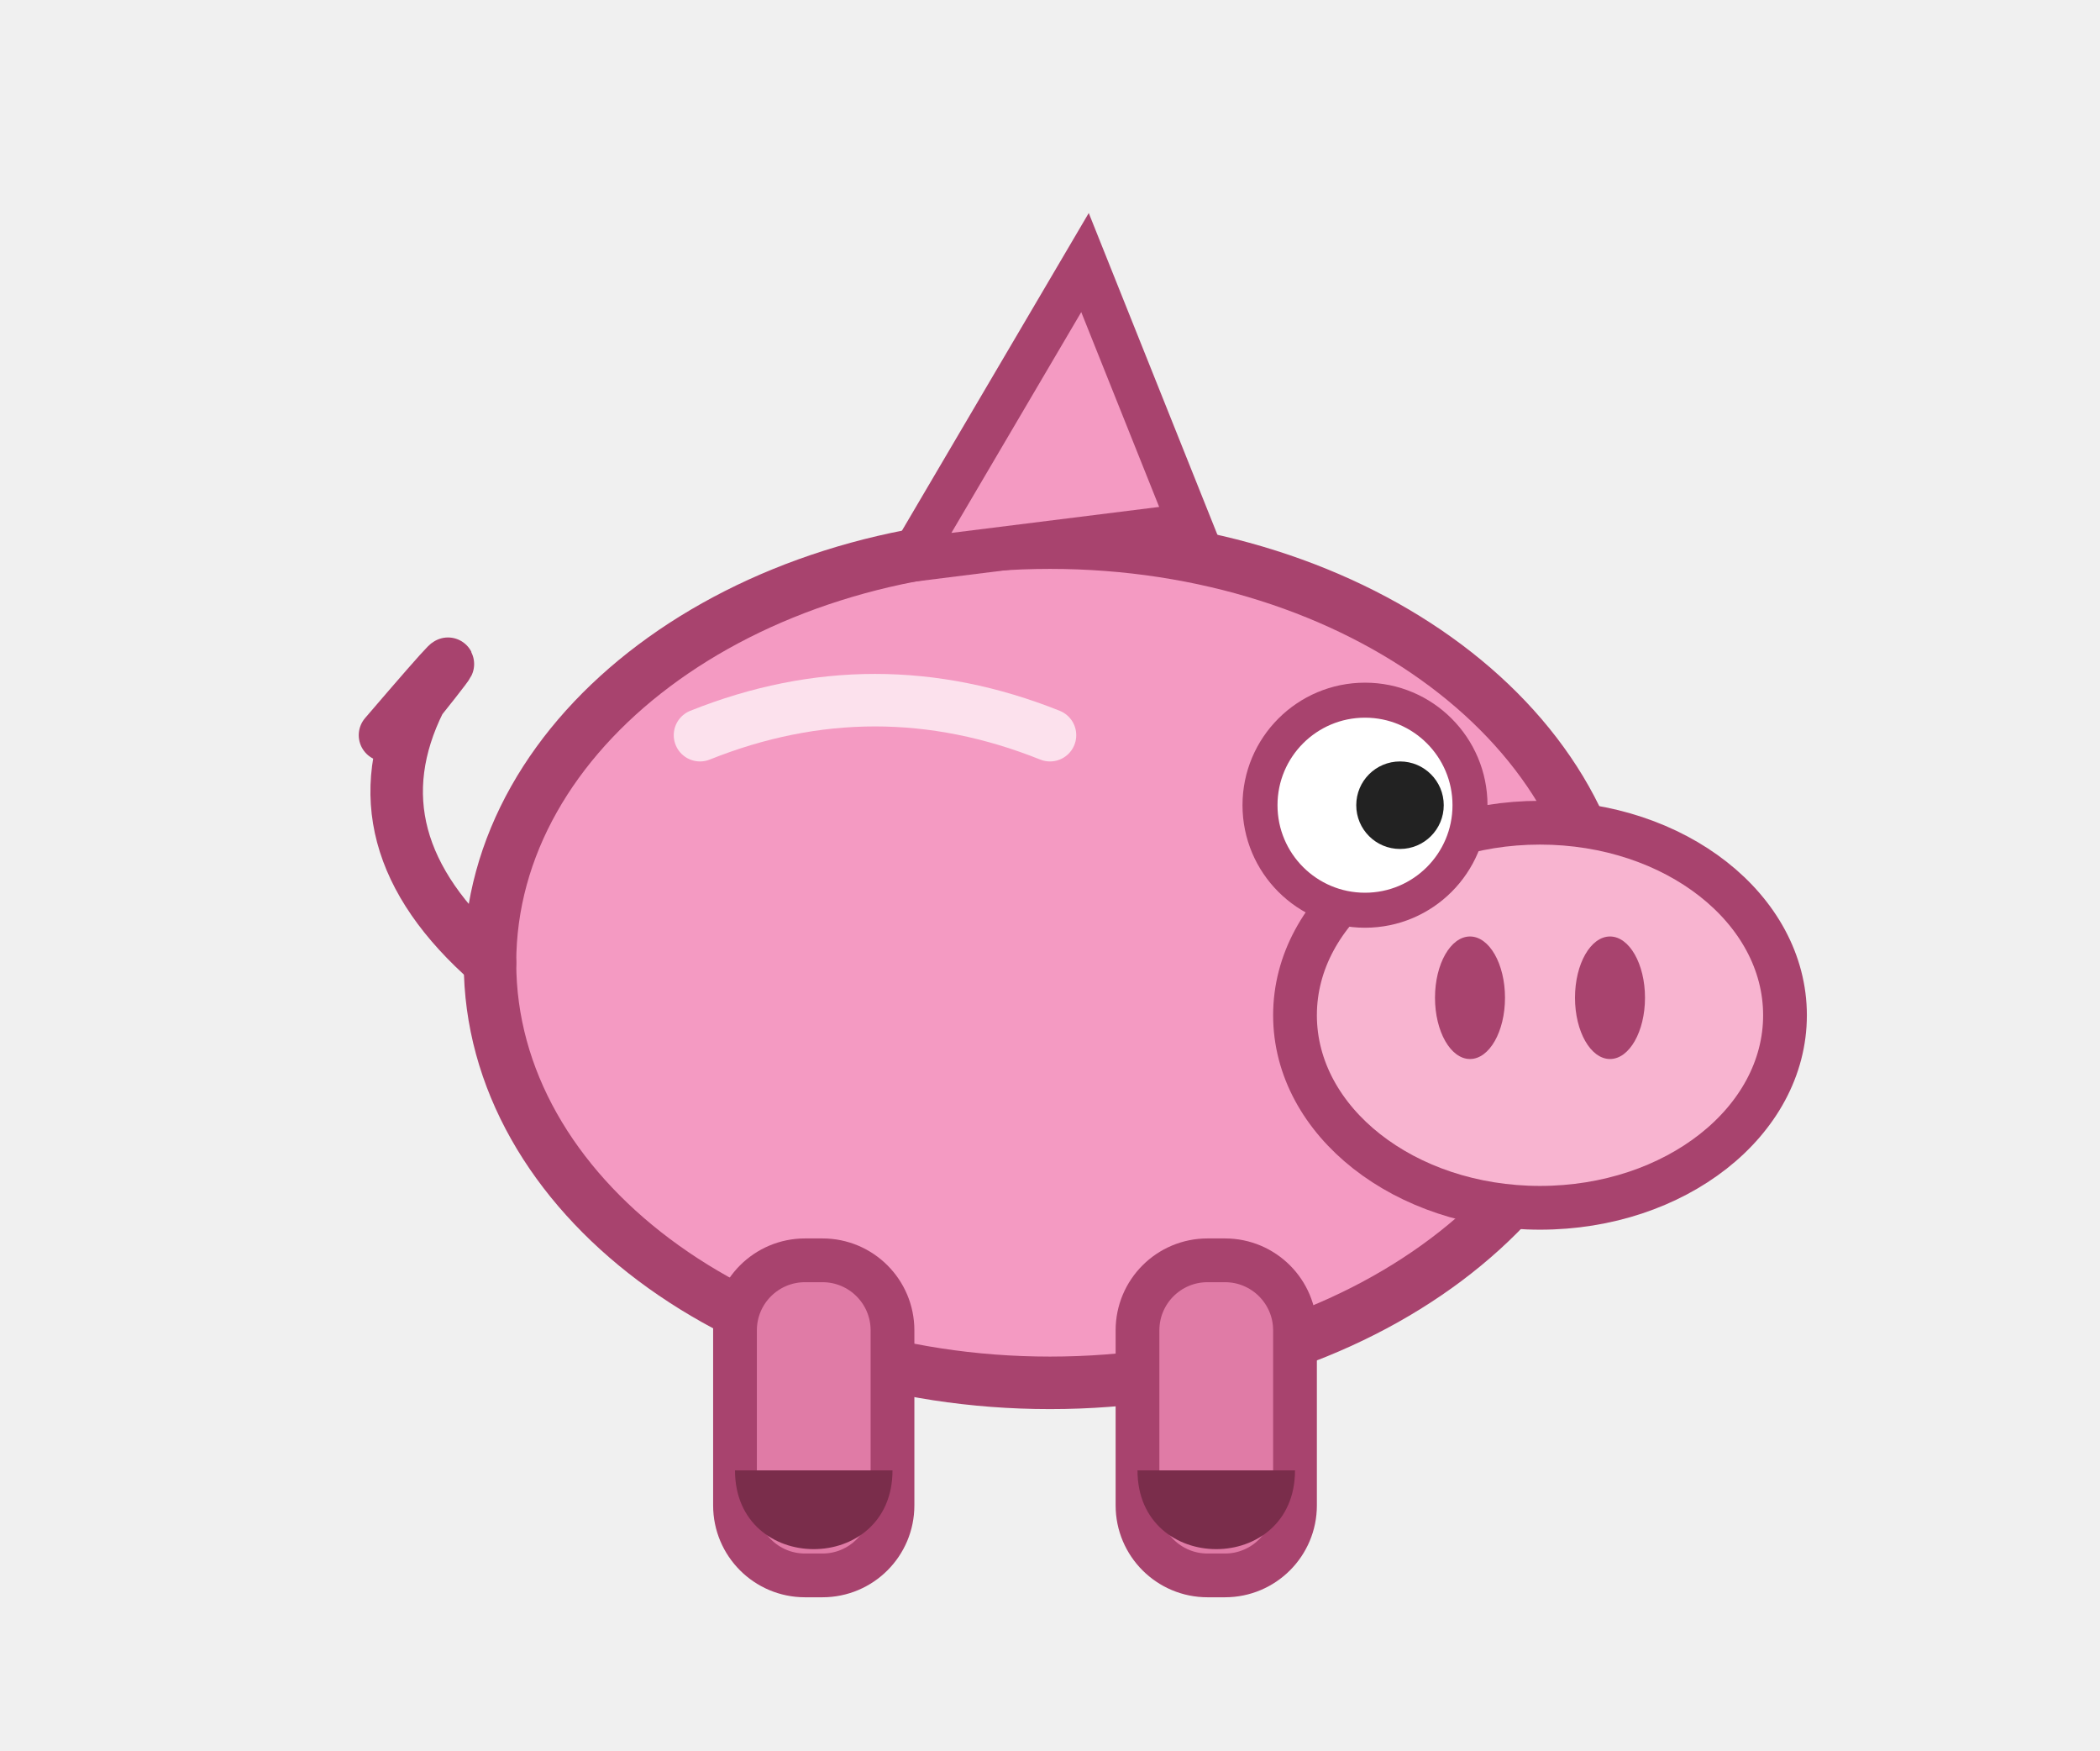
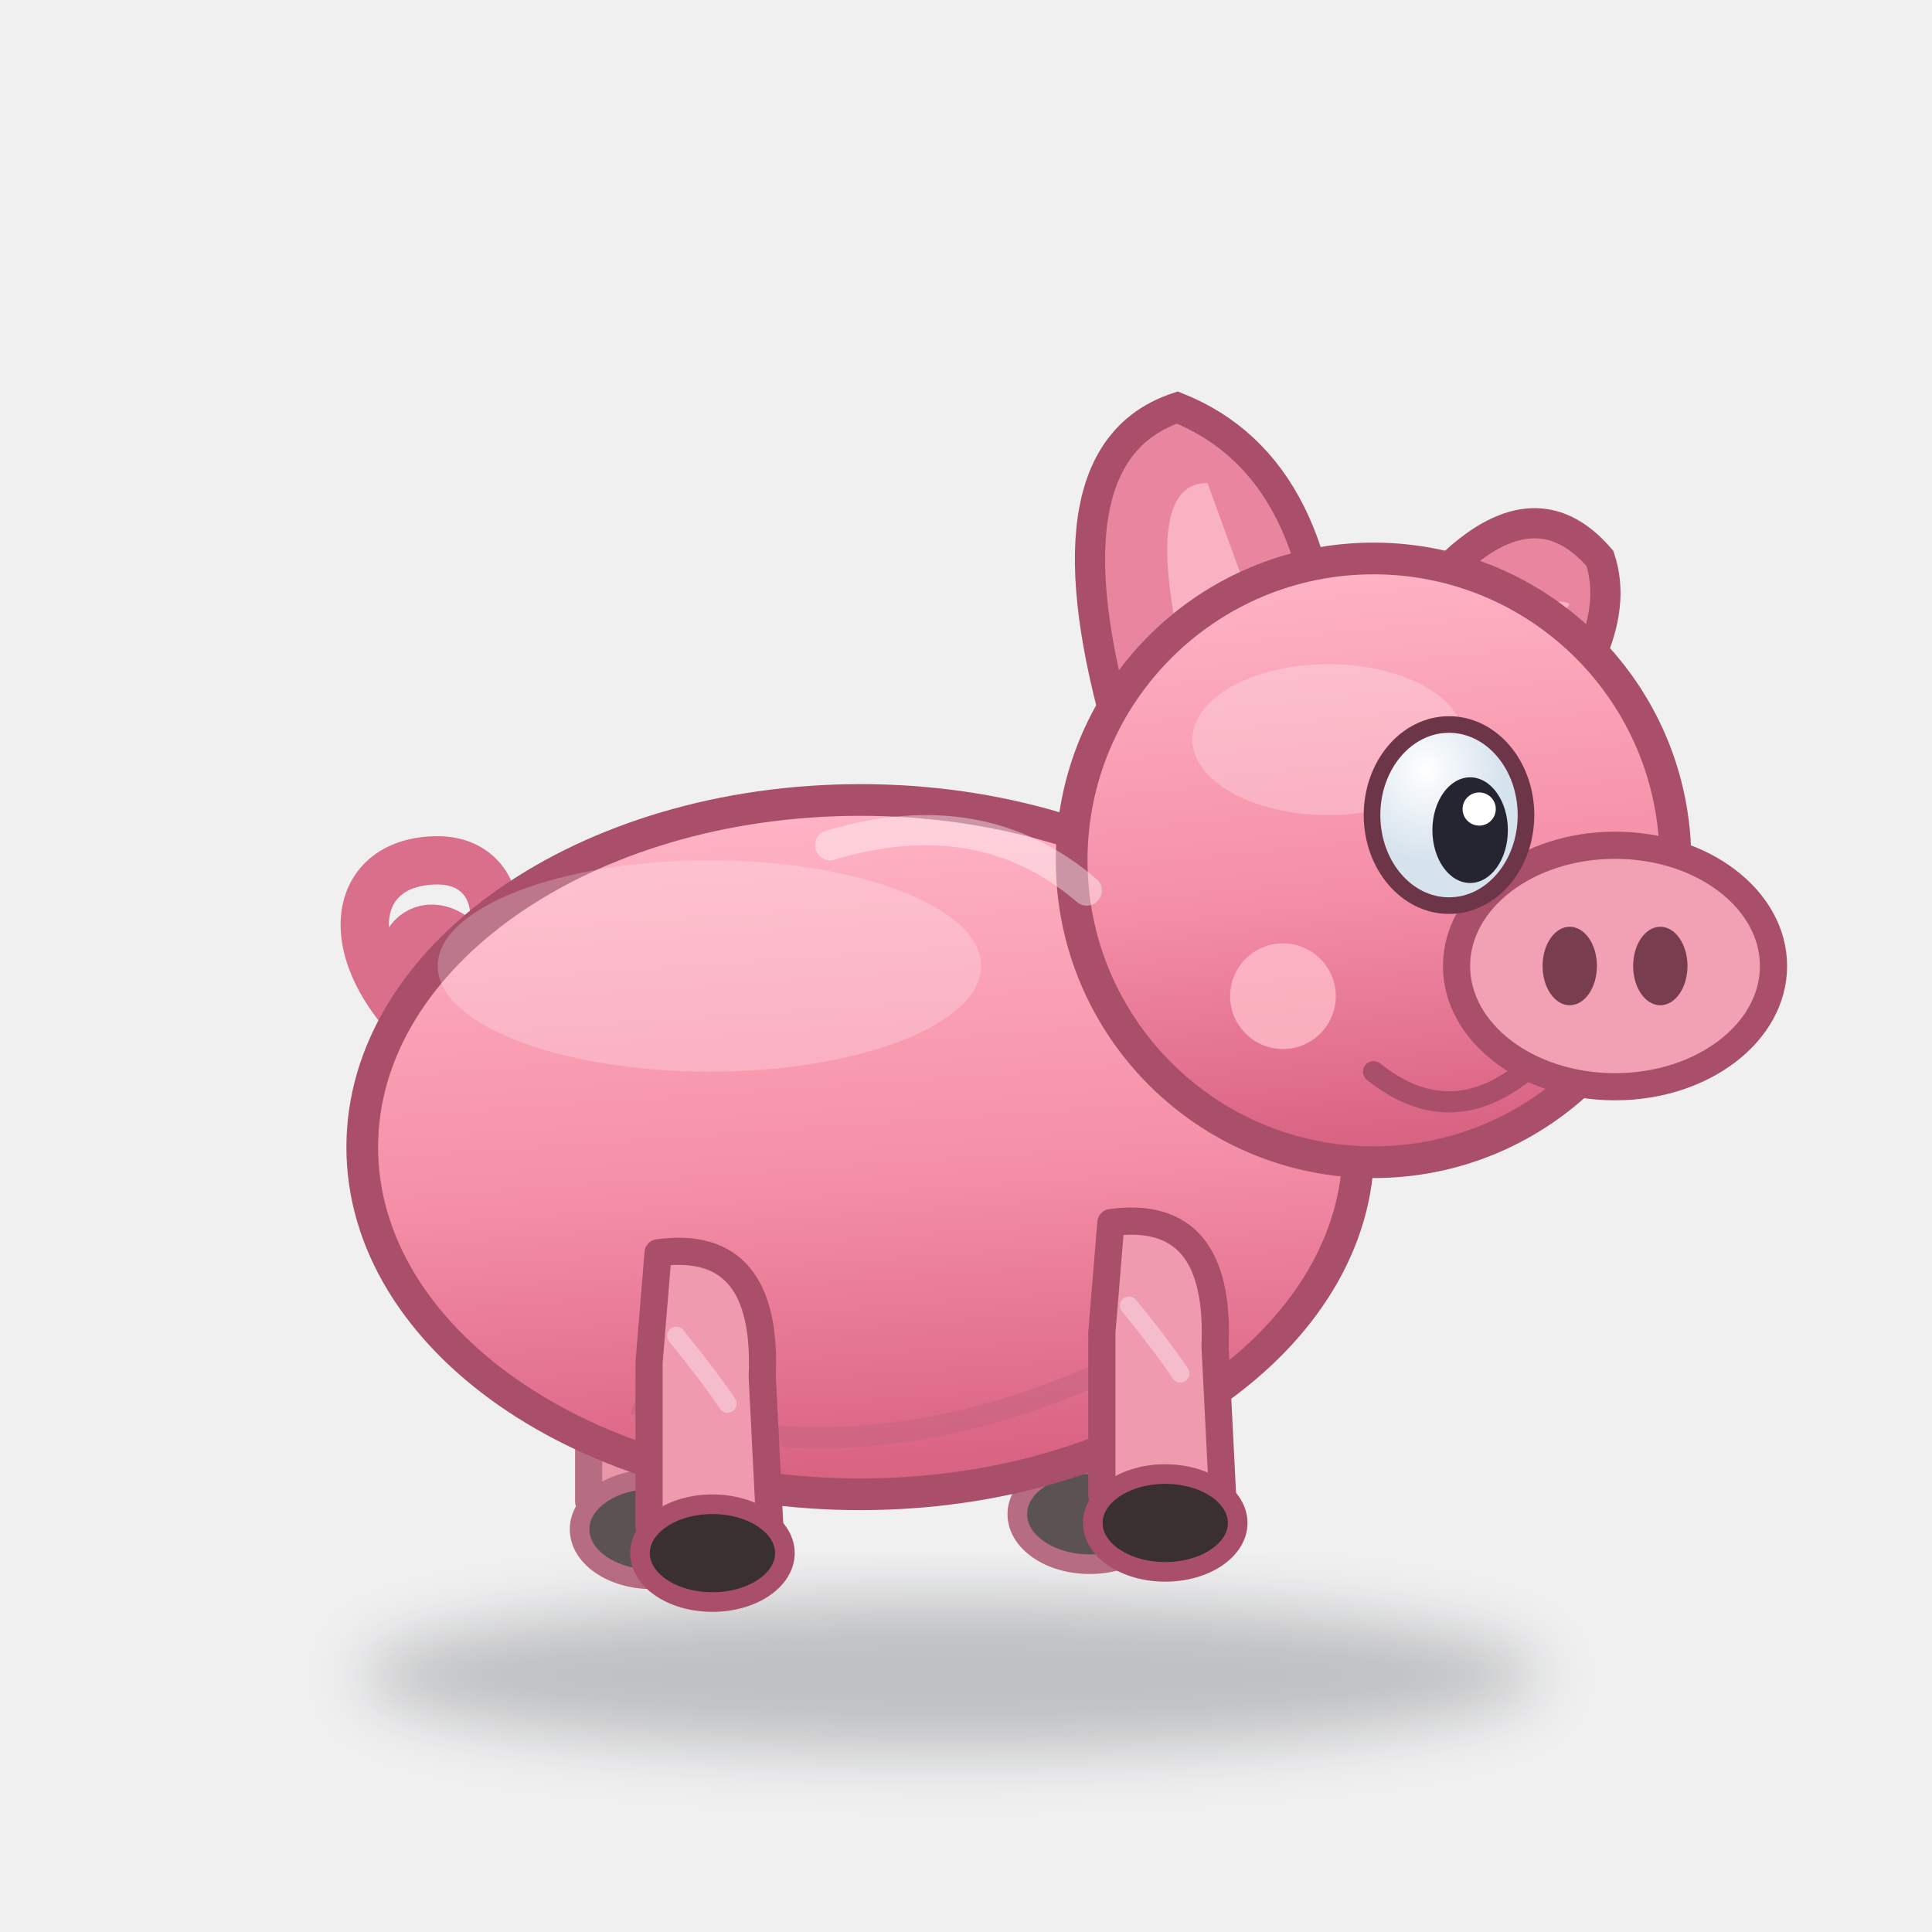
- <svg xmlns="http://www.w3.org/2000/svg" viewBox="0 0 120 100" width="120" height="100">
-   <ellipse cx="60" cy="55" rx="32" ry="24" fill="#f49ac2" stroke="#a8436e" stroke-width="3" />
-   <path d="M 40 42 Q 50 38 60 42" stroke="#fff" stroke-width="3" fill="none" stroke-linecap="round" opacity="0.7" />
-   <path d="M 28 55 Q 20 48 24 40 Q 28 35 22 42" stroke="#a8436e" stroke-width="3" fill="none" stroke-linecap="round" />
-   <polygon points="52,32 62,15 68,30" fill="#f49ac2" stroke="#a8436e" stroke-width="2.5" />
-   <ellipse cx="88" cy="58" rx="14" ry="11" fill="#f8b4d0" stroke="#a8436e" stroke-width="2.5" />
-   <ellipse cx="84" cy="57" rx="2" ry="3.5" fill="#a8436e" />
-   <ellipse cx="92" cy="57" rx="2" ry="3.5" fill="#a8436e" />
-   <circle cx="78" cy="46" r="6" fill="#fff" stroke="#a8436e" stroke-width="2" />
-   <circle cx="80" cy="46" r="2.5" fill="#222" />
-   <rect x="42" y="72" width="9" height="18" rx="4" fill="#e07ba6" stroke="#a8436e" stroke-width="2.5" />
-   <rect x="65" y="72" width="9" height="18" rx="4" fill="#e07ba6" stroke="#a8436e" stroke-width="2.5" />
-   <path d="M 42 84 c 0 6 9 6 9 0 Z" fill="#7a2d4b" />
-   <path d="M 65 84 c 0 6 9 6 9 0 Z" fill="#7a2d4b" />
+ <svg xmlns="http://www.w3.org/2000/svg" width="128" height="128" viewBox="0 0 128 128" role="img" aria-label="Malac idle">
+   <defs>
+     <linearGradient id="groundShade" x1="0" y1="0" x2="0" y2="1">
+       <stop offset="0" stop-color="#1b2430" stop-opacity=".03" />
+       <stop offset="1" stop-color="#111827" stop-opacity=".24" />
+     </linearGradient>
+     <linearGradient id="pinkBody" x1="0" y1="0" x2=".1" y2="1">
+       <stop stop-color="#ffb7c7" />
+       <stop offset=".58" stop-color="#f58fa8" />
+       <stop offset="1" stop-color="#d96383" />
+     </linearGradient>
+     <linearGradient id="brownBody" x1="0" y1="0" x2=".15" y2="1">
+       <stop stop-color="#bd8a55" />
+       <stop offset=".55" stop-color="#9b683c" />
+       <stop offset="1" stop-color="#69472e" />
+     </linearGradient>
+     <linearGradient id="horseBody" x1="0" y1="0" x2=".1" y2="1">
+       <stop stop-color="#d89a57" />
+       <stop offset=".52" stop-color="#a96a39" />
+       <stop offset="1" stop-color="#754529" />
+     </linearGradient>
+     <linearGradient id="grayBody" x1="0" y1="0" x2="0" y2="1">
+       <stop stop-color="#c1c9ce" />
+       <stop offset=".55" stop-color="#909ba2" />
+       <stop offset="1" stop-color="#68737c" />
+     </linearGradient>
+     <linearGradient id="penguinBody" x1="0" y1="0" x2="0" y2="1">
+       <stop stop-color="#3d4a5d" />
+       <stop offset=".5" stop-color="#202b3a" />
+       <stop offset="1" stop-color="#111923" />
+     </linearGradient>
+     <linearGradient id="belly" x1="0" y1="0" x2="0" y2="1">
+       <stop stop-color="#fffef4" />
+       <stop offset="1" stop-color="#e7e8e2" />
+     </linearGradient>
+     <linearGradient id="hoof" x1="0" y1="0" x2="0" y2="1">
+       <stop stop-color="#695246" />
+       <stop offset="1" stop-color="#30262b" />
+     </linearGradient>
+     <radialGradient id="eyeGlow" cx="35%" cy="25%">
+       <stop stop-color="#ffffff" />
+       <stop offset="1" stop-color="#d6e3ed" />
+     </radialGradient>
+     <filter id="softShadow" x="-30%" y="-30%" width="160%" height="180%">
+       <feGaussianBlur stdDeviation="2" />
+     </filter>
+   </defs>
+   <g transform="translate(0 0)">
+     <ellipse cx="63" cy="111" rx="39" ry="5" fill="#101820" opacity=".22" filter="url(#softShadow)" />
+     <g transform="rotate(0 43 82)" opacity=".82">
+       <path d="M 39.6 81 Q 46.9 80 46.5 89.36 L 47.0 99.48 Q 43 105.08 39.0 99.48 L 39.0 88.44 Z" fill="#e8839c" stroke="#a94f69" stroke-width="1.8" stroke-linejoin="round" />
+       <ellipse cx="43.2" cy="101.32" rx="4.8" ry="3.312" fill="#3b3031" stroke="#a94f69" stroke-width="1.3" />
+       <path d="M 40.8 86.6 Q 43 89.36 44.2 91.2" fill="none" stroke="#ffffff" stroke-opacity=".35" stroke-width="1.2" stroke-linecap="round" />
+     </g>
+     <g transform="rotate(0 72 81)" opacity=".82">
+       <path d="M 68.6 80 Q 75.9 79 75.5 88.36 L 76.0 98.48 Q 72 104.08 68.0 98.48 L 68.0 87.44 Z" fill="#e8839c" stroke="#a94f69" stroke-width="1.8" stroke-linejoin="round" />
+       <ellipse cx="72.2" cy="100.32" rx="4.8" ry="3.312" fill="#3b3031" stroke="#a94f69" stroke-width="1.3" />
+       <path d="M 69.8 85.6 Q 72 88.36 73.2 90.2" fill="none" stroke="#ffffff" stroke-opacity=".35" stroke-width="1.2" stroke-linecap="round" />
+     </g>
+     <path d="M 33 72 C 22 66 22 57 29 57 C 34 57 34 64 29 65 C 25 65 27 60 30 62" fill="none" stroke="#d96f8b" stroke-width="3.2" stroke-linecap="round" />
+     <ellipse cx="57" cy="76" rx="33" ry="23" fill="url(#pinkBody)" stroke="#a94f69" stroke-width="2.1" />
+     <ellipse cx="47" cy="64" rx="18" ry="7" fill="#ffffff" opacity=".23" />
+     <path d="M 42 93 Q 58 99 77 89" fill="none" stroke="#c8647f" stroke-width="1.4" opacity=".65" />
+     <path d="M 74 48 Q 69 30 78 27 Q 88 31 88 47 Z" fill="#e9859e" stroke="#a94f69" stroke-width="2" />
+     <path d="M 78 42 Q 76 32 80 32 L 84 43 Z" fill="#f8b2c2" />
+     <path d="M 91 44 Q 100 30 106 37 Q 108 43 99 52 Z" fill="#e9859e" stroke="#a94f69" stroke-width="2" />
+     <path d="M 98 45 Q 102 39 104 40 L 99 48 Z" fill="#f7b3c1" />
+     <circle cx="91" cy="57" r="20" fill="url(#pinkBody)" stroke="#a94f69" stroke-width="2.1" />
+     <ellipse cx="107" cy="64" rx="10.5" ry="8" fill="#f2a0b3" stroke="#a94f69" stroke-width="1.8" />
+     <ellipse cx="110" cy="64" rx="1.8" ry="2.6" fill="#793d50" />
+     <ellipse cx="104" cy="64" rx="1.8" ry="2.6" fill="#793d50" />
+     <ellipse cx="88" cy="49" rx="9" ry="5" fill="#ffffff" opacity=".25" />
+     <ellipse cx="96" cy="54" rx="5.1" ry="6" fill="url(#eyeGlow)" stroke="#6d3548" stroke-width="1.1" />
+     <ellipse cx="97.4" cy="55" rx="2.5" ry="3.5" fill="#252532" />
+     <circle cx="98" cy="53.6" r="1.1" fill="#fff" />
+     <path d="M 91 71 Q 96 75 101 71" fill="none" stroke="#a94f69" stroke-width="1.4" stroke-linecap="round" />
+     <circle cx="85" cy="66" r="3.5" fill="#ffbdc8" opacity=".8" />
+     <g transform="rotate(0 47 84)" opacity="1">
+       <path d="M 43.6 83 Q 50.9 82 50.5 91.2 L 51.0 101.1 Q 47 106.6 43.0 101.1 L 43.0 90.3 Z" fill="#f09ab0" stroke="#a94f69" stroke-width="1.8" stroke-linejoin="round" />
+       <ellipse cx="47.2" cy="102.9" rx="4.8" ry="3.24" fill="#3b3031" stroke="#a94f69" stroke-width="1.3" />
+       <path d="M 44.8 88.5 Q 47 91.2 48.2 93.0" fill="none" stroke="#ffffff" stroke-opacity=".35" stroke-width="1.2" stroke-linecap="round" />
+     </g>
+     <g transform="rotate(0 77 82)" opacity="1">
+       <path d="M 73.6 81 Q 80.9 80 80.5 89.2 L 81.0 99.1 Q 77 104.6 73.0 99.1 L 73.0 88.3 Z" fill="#f09ab0" stroke="#a94f69" stroke-width="1.8" stroke-linejoin="round" />
+       <ellipse cx="77.2" cy="100.9" rx="4.8" ry="3.24" fill="#3b3031" stroke="#a94f69" stroke-width="1.3" />
+       <path d="M 74.8 86.5 Q 77 89.2 78.2 91.0" fill="none" stroke="#ffffff" stroke-opacity=".35" stroke-width="1.2" stroke-linecap="round" />
+     </g>
+     <path d="M 55 56 Q 65 53 72 59" fill="none" stroke="#ffffff" stroke-opacity=".4" stroke-width="2" stroke-linecap="round" />
+   </g>
</svg>
